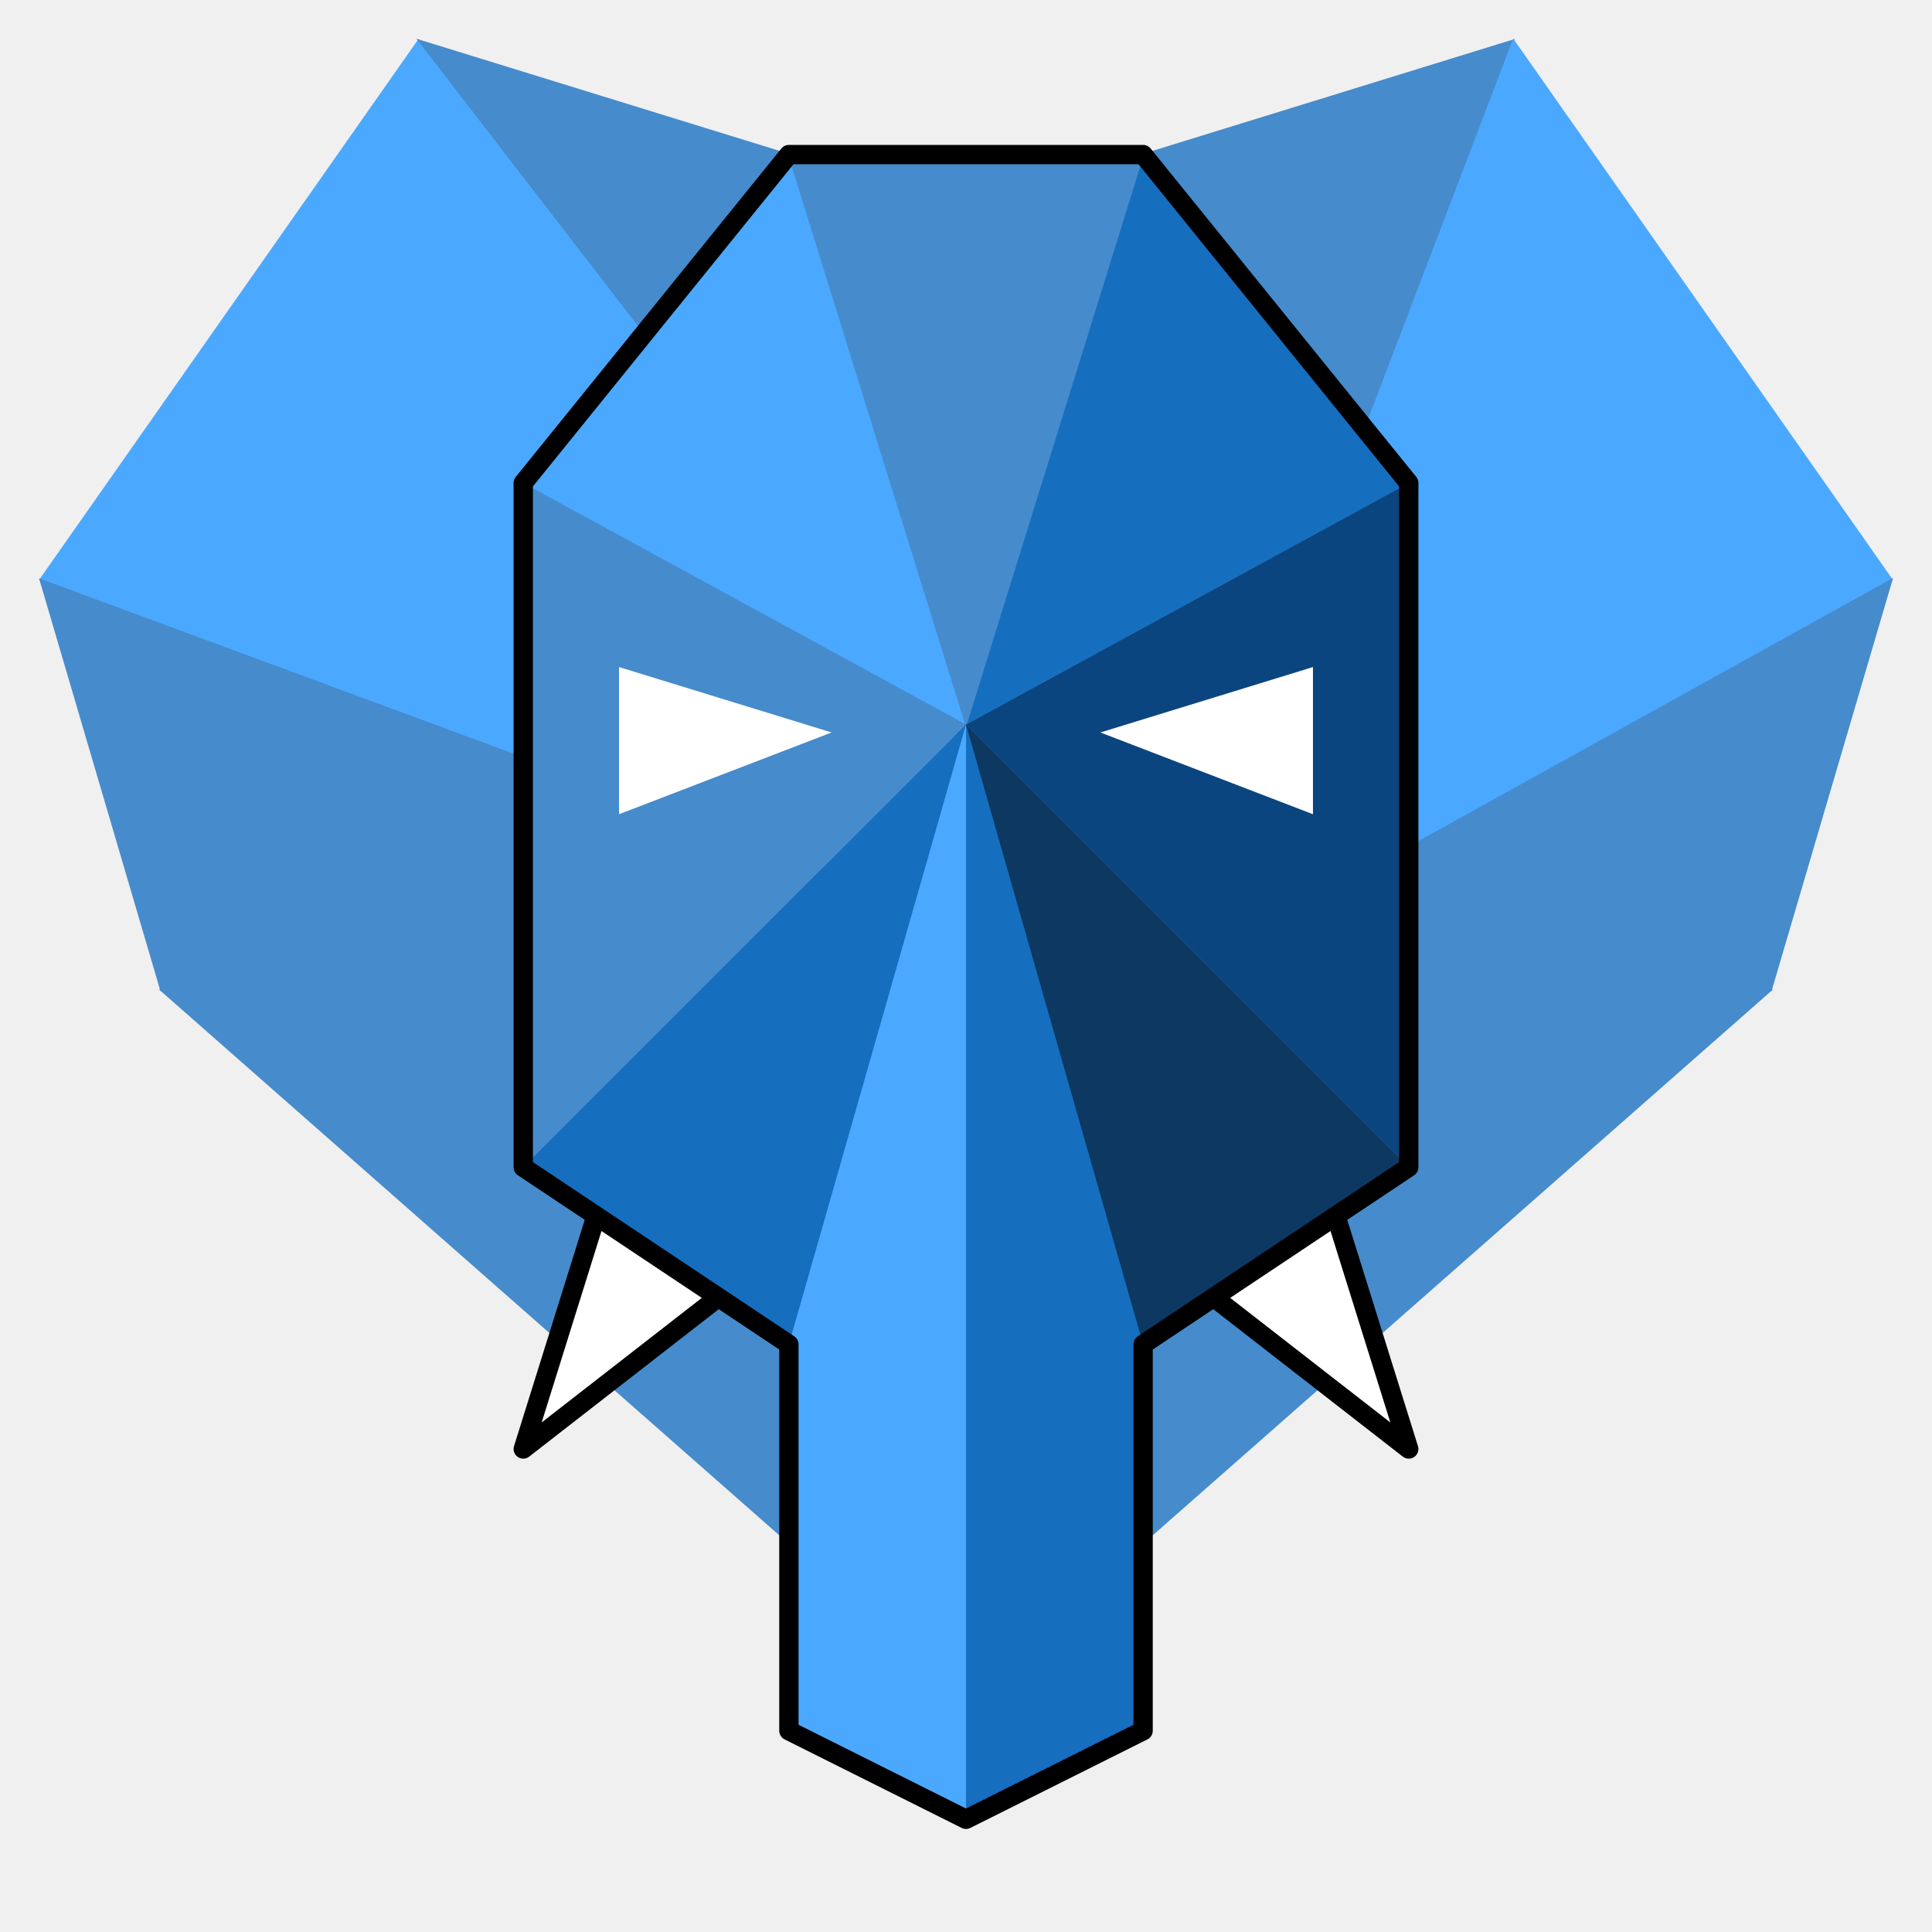
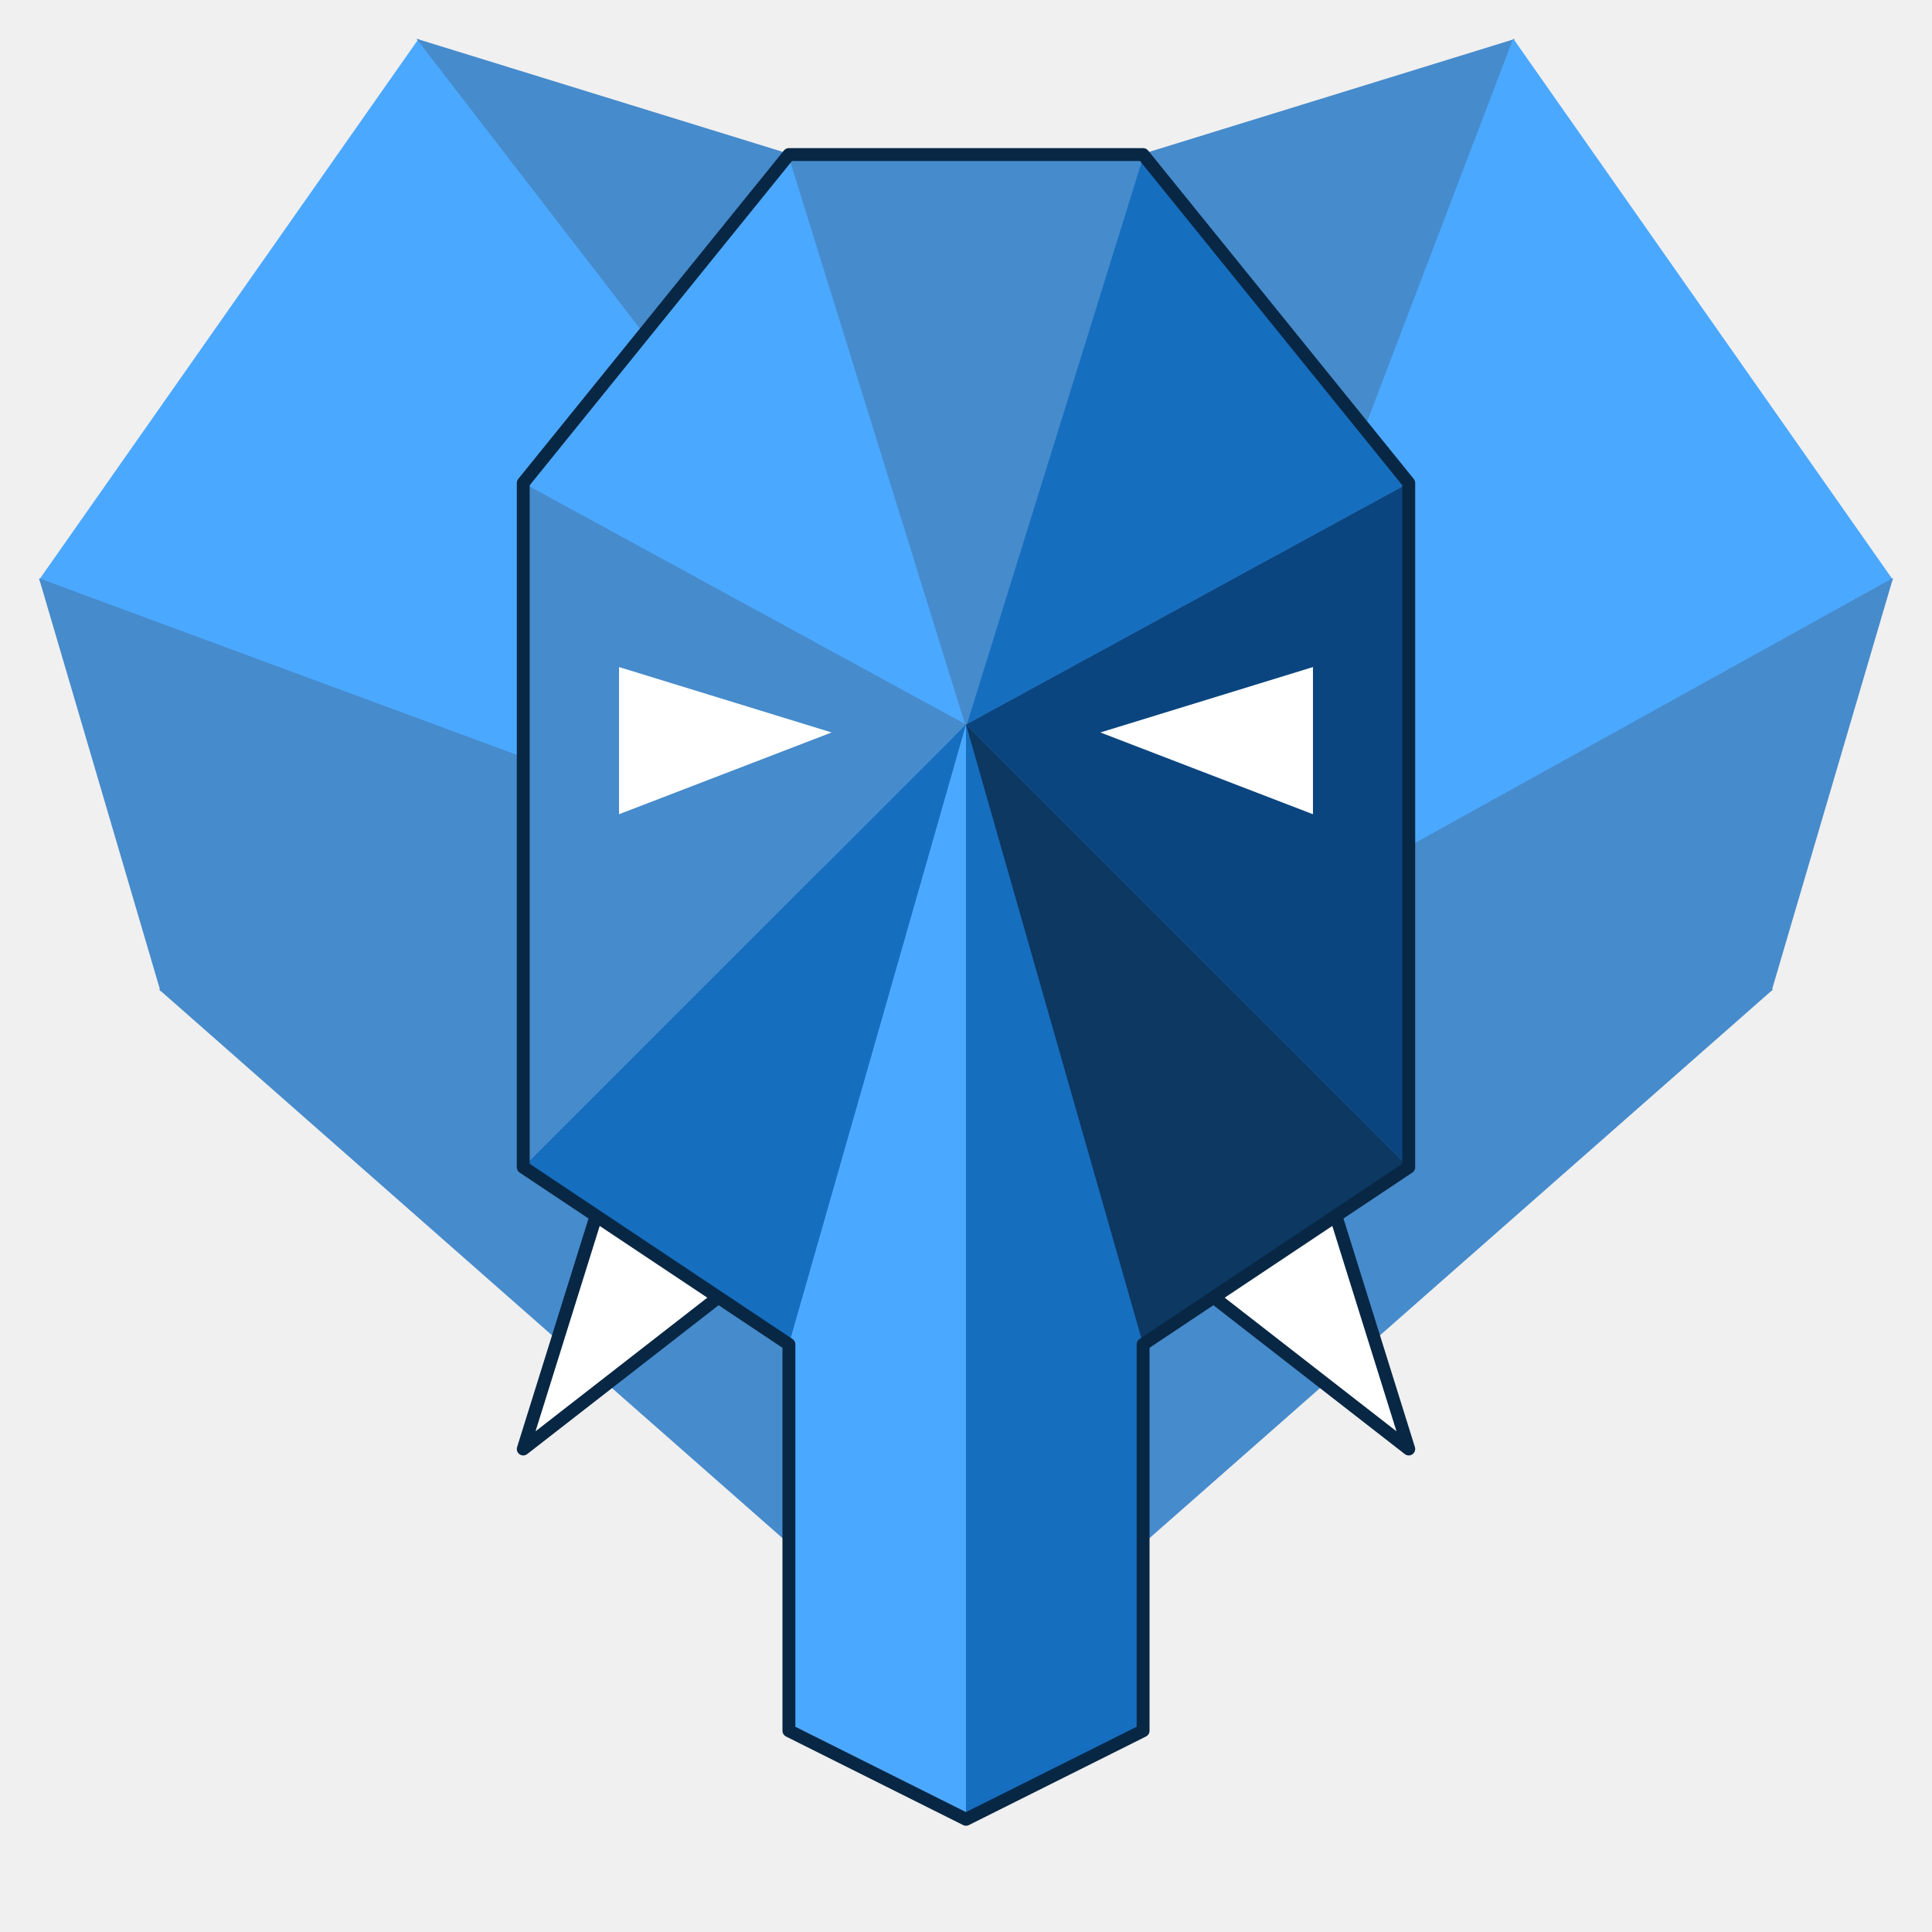
<svg xmlns="http://www.w3.org/2000/svg" width="1200" height="1200" version="1.1">
  <style>
polygon {
  stroke-width: 1;
  shape-rendering: geometricPrecision;
}
.seg1 {
  fill: #468bcc;
  stroke: #468bcc;
}
.seg2 {
  fill: #4ba8ff;
  stroke: #4ba8ff;
}
.seg3 {
  fill: #166ebf;
  stroke: #166ebf;
}
.seg4 {
  fill: #0b457f;
  stroke: #0b457f;
}
.seg5 {
  fill: #0c3861;
  stroke: #0c3861;
}

.face polygon.eye {
  fill: #ffffff;
  stroke: #ffffff;
}
.face polygon.tusk {
  stroke: #000000;
  fill: #ffffff;
}
.face polygon.no-stroke {
  stroke: transparent
}
.face polygon.tusk,
- .face polygon.stroke-only {
-   stroke: black;
-   stroke-width: 12;
+ .face polygon.stroke-only,
+ .heart-outline {
+   stroke: #082744;
+   stroke-width: 8;
  stroke-linejoin: round;
}
- .face polygon.stroke-only {
-   fill: transparent;
- }
+ .face polygon.stroke-only,
.heart-outline {
  fill: transparent;
-   stroke: black;
-   stroke-width: 12;
-   stroke-linejoin: round;
}
</style>
  <g class="ears">
    <polygon points="25,360 260,25 715,615" class="seg2" />
    <polygon points="260,25 600,130 715,615" class="seg1" />
    <polygon points="600,130 940,25 715,615" class="seg1" />
    <polygon points="940,25 1175,360 715,615" class="seg2" />
    <polygon points="1175,360 1100,615 715,615" class="seg1" />
    <polygon points="1100,615 600,1055 715,615" class="seg1" />
    <polygon points="600,1055 100,615 715,615" class="seg1" />
    <polygon points="100,615 25,360 715,615" class="seg1" />
  </g>
  <g class="face">
    <polygon points="490,96 710,96 875,300 600,450 325,300" class="seg2 forehead-left" />
    <polygon points="710,96 875,300 600,450" class="seg3 forehead-right no-stroke" />
    <polygon points="490,96 710,96 600,450" class="seg1 forehead-top" />
    <polygon points="875,300 875,725 600,450" class="seg4 right-eye-area no-stroke" />
    <polygon points="600,450 325,725 325,300" class="seg1 left-eye-area no-stroke" />
    <polygon points="375,740 460,795 325,900" class="tusk left-tusk" />
    <polygon points="825,740 740,795 875,900" class="tusk right-tusk" />
    <polygon points="325,725 490,835 490,1075 600,1130 710,1075 710,835 875,725 600,450" class="seg3 face-bottom no-stroke" />
    <polygon points="600,1130 710,1075 710,835 875,725 600,450" class="seg5 face-bottom-right no-stroke" />
    <polygon points="490,835 490,1075 600,1130 600,450" class="seg2 no-stroke trunk-highlight-left" />
    <polygon points="600,1130 710,1075 710,835 600,450" class="seg3 no-stroke trunk-highlight-right" />
    <polygon points="385,415 515,455 385,505" class="eye left-eye" />
    <polygon points="815,415 685,455 815,505" class="eye right-eye" />
    <polygon points="490,96 710,96 875,300 875,725 710,835 710,1075 600,1130 490,1075 490,835 325,725 325,300" class="entire-face stroke-only" />
  </g>
</svg>
